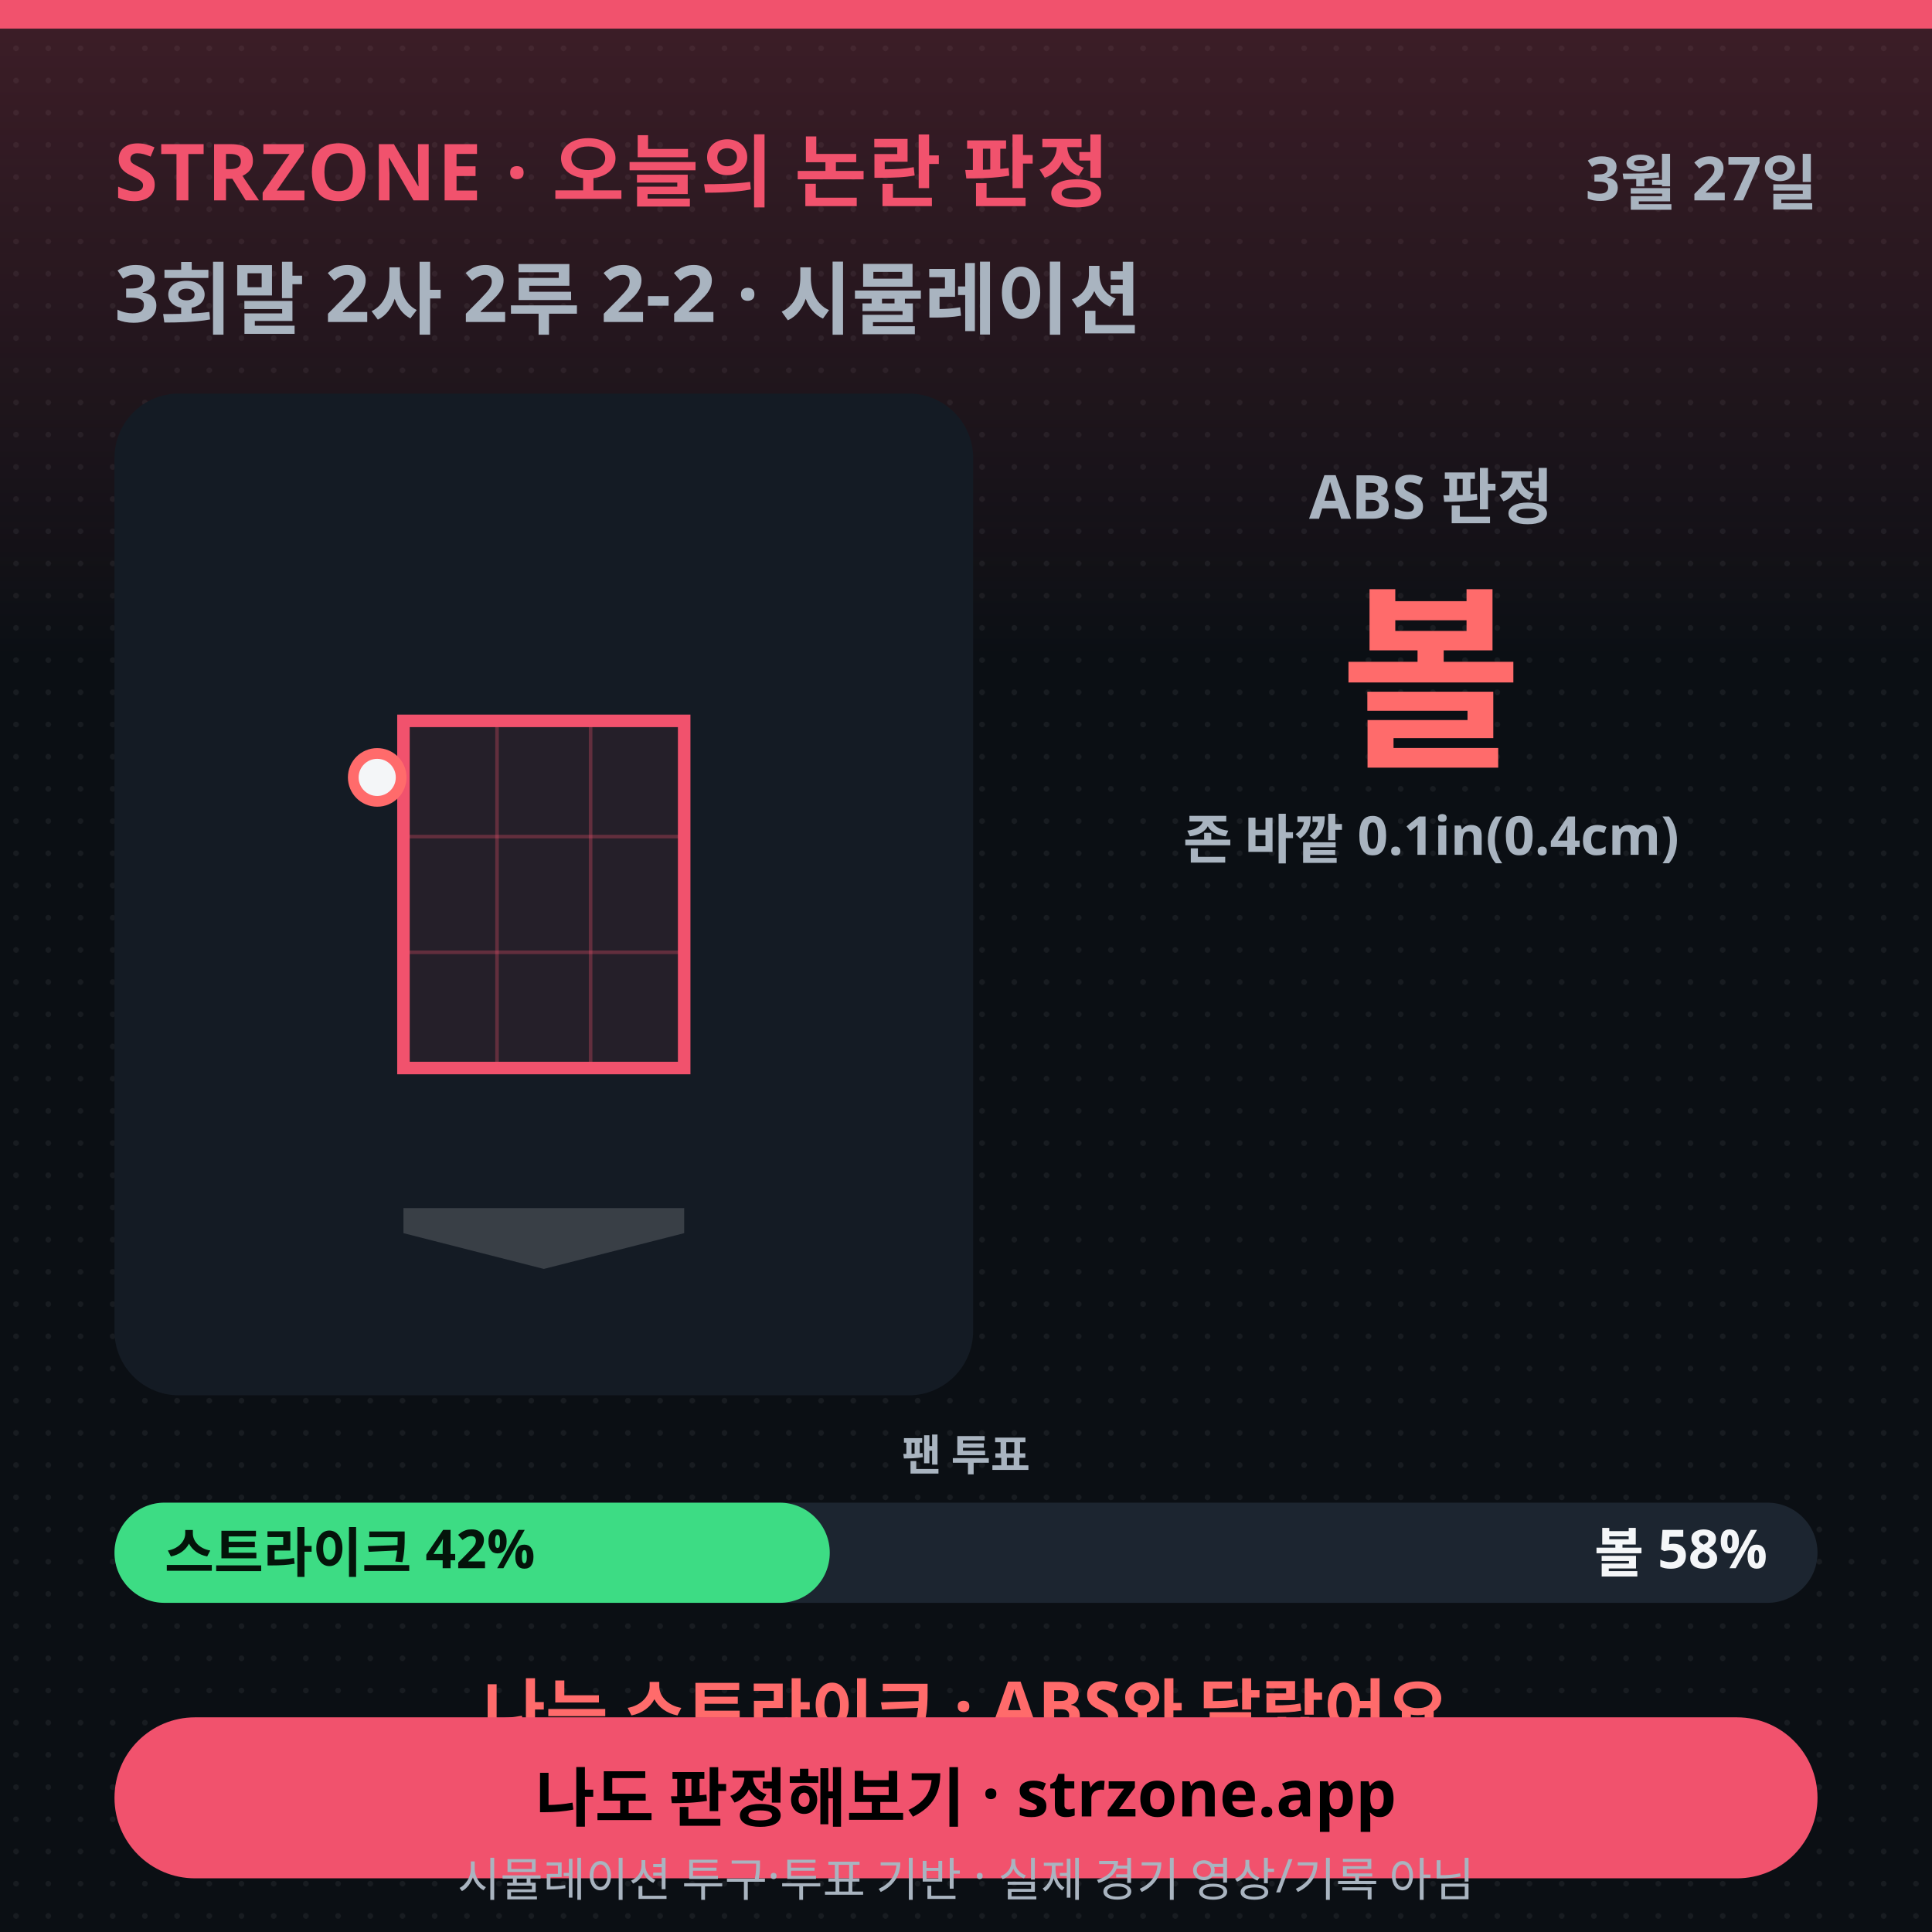
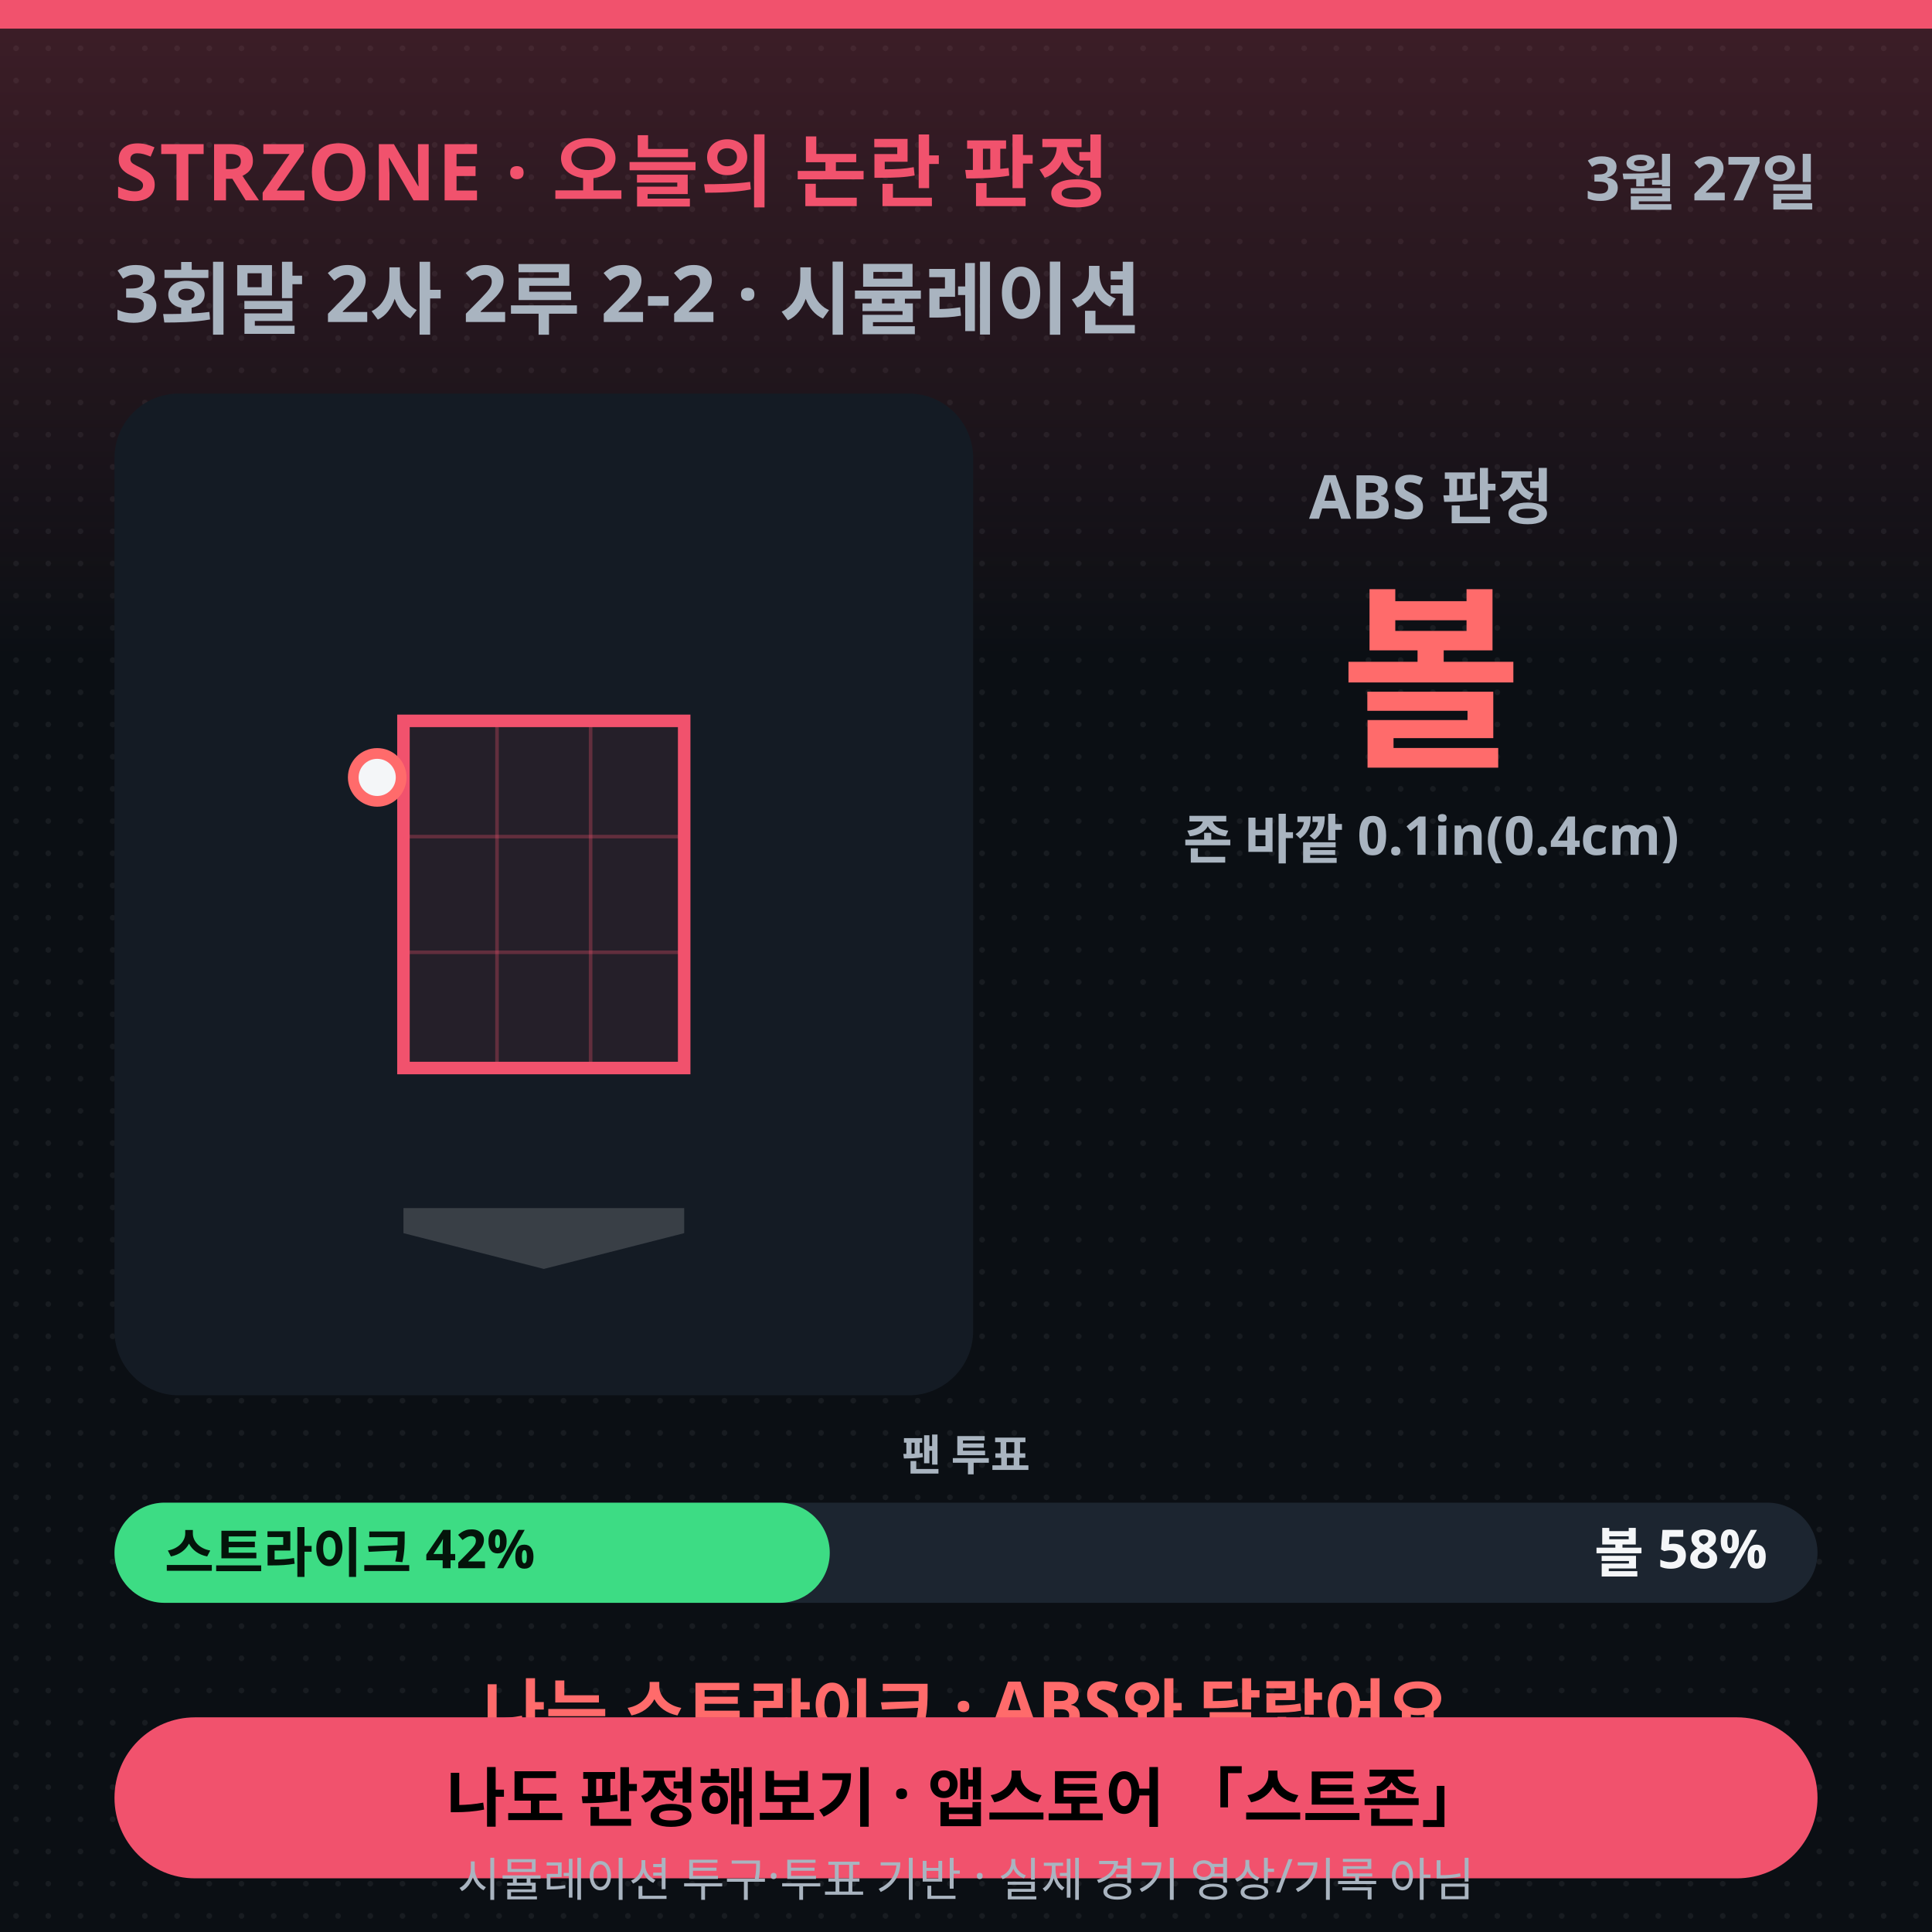
<svg xmlns="http://www.w3.org/2000/svg" width="1080" height="1080" viewBox="0 0 1080 1080" font-family="Noto Sans KR">
  <defs>
    <pattern id="led" width="18" height="18" patternUnits="userSpaceOnUse">
      <circle cx="9" cy="9" r="1.6" fill="#FFFFFF" fill-opacity="0.055" />
    </pattern>
    <linearGradient id="glow" x1="0" y1="0" x2="0" y2="1">
      <stop offset="0" stop-color="#f1526d" stop-opacity="0.22" />
      <stop offset="1" stop-color="#f1526d" stop-opacity="0" />
    </linearGradient>
  </defs>
  <rect width="1080" height="1080" fill="#0B0F14" />
  <rect width="1080" height="1080" fill="url(#led)" />
  <rect width="1080" height="367" fill="url(#glow)" />
  <rect width="1080" height="16" fill="#f1526d" />
  <text x="64" y="112" font-size="44" font-weight="900" fill="#f1526d" text-anchor="start" letter-spacing="1">STRZONE · 오늘의 논란 판정</text>
  <text x="1016" y="112" font-size="34" font-weight="600" fill="#A9B4C0" text-anchor="end">3월 27일</text>
  <text x="64" y="180" font-size="44" font-weight="600" fill="#A9B4C0" text-anchor="start">3회말 2사 2루 2-2 · 시뮬레이션</text>
  <rect x="64" y="220" width="480" height="560" rx="36" fill="#141B24" />
  <path d="M 225.538 675.341 L 382.462 675.341 L 382.462 689.341 L 304 709.341 L 225.538 689.341 Z" fill="#fff" fill-opacity="0.16" />
  <g opacity="1">
    <rect x="225.538" y="402.967" width="156.923" height="194.066" fill="#f1526d" fill-opacity="0.08" stroke="#f1526d" stroke-width="7" />
    <line x1="277.846" y1="402.967" x2="277.846" y2="597.033" stroke="#f1526d" stroke-opacity="0.3" stroke-width="2" />
    <line x1="225.538" y1="467.656" x2="382.462" y2="467.656" stroke="#f1526d" stroke-opacity="0.3" stroke-width="2" />
    <line x1="330.154" y1="402.967" x2="330.154" y2="597.033" stroke="#f1526d" stroke-opacity="0.3" stroke-width="2" />
    <line x1="225.538" y1="532.344" x2="382.462" y2="532.344" stroke="#f1526d" stroke-opacity="0.3" stroke-width="2" />
  </g>
  <line x1="210.862" y1="434.575" x2="225.538" y2="434.575" stroke="#FF6B6B" stroke-width="5" stroke-dasharray="12 10" />
  <circle cx="210.862" cy="434.575" r="13.385" fill="#F4F6F8" />
  <circle cx="210.862" cy="434.575" r="13.385" fill="none" stroke="#FF6B6B" stroke-width="6" />
  <text x="800" y="290" font-size="34" font-weight="600" fill="#A9B4C0" text-anchor="middle">ABS 판정</text>
  <text x="800" y="420" font-size="110" font-weight="900" fill="#FF6B6B" text-anchor="middle">볼</text>
  <text x="800" y="480" font-size="30" font-weight="600" fill="#A9B4C0" text-anchor="middle">존 바깥 0.1in(0.4cm)</text>
  <rect x="64" y="840" width="952" height="56" rx="28" fill="#1C2530" />
  <rect x="64" y="840" width="399.84" height="56" rx="28" fill="#3DDC84" />
  <text x="92" y="878.8" font-size="30" font-weight="900" fill="#04140A" text-anchor="start">스트라이크 42%</text>
  <text x="988" y="878.8" font-size="30" font-weight="800" fill="#F4F6F8" text-anchor="end">볼 58%</text>
  <text x="540" y="822" font-size="24" font-weight="600" fill="#A9B4C0" text-anchor="middle">팬 투표</text>
  <text x="540" y="970" font-size="38" font-weight="800" fill="#FF6B6B" text-anchor="middle">나는 스트라이크 · ABS와 달랐어요</text>
  <rect x="64" y="960" width="952" height="90" rx="45" fill="#f1526d" />
-   <text x="540" y="1018" font-size="36" font-weight="900" fill="#000000" text-anchor="middle">나도 판정해보기 · strzone.app</text>
+   <text x="540" y="1018" font-size="36" font-weight="900" fill="#000000" text-anchor="middle">나도 판정해보기 · 앱스토어 「스트존」</text>
  <text x="540" y="1060" font-size="26" font-weight="500" fill="#A9B4C0" text-anchor="middle">시뮬레이션 투구·투표 기반 · 실제 경기 영상/기록 아님</text>
</svg>
